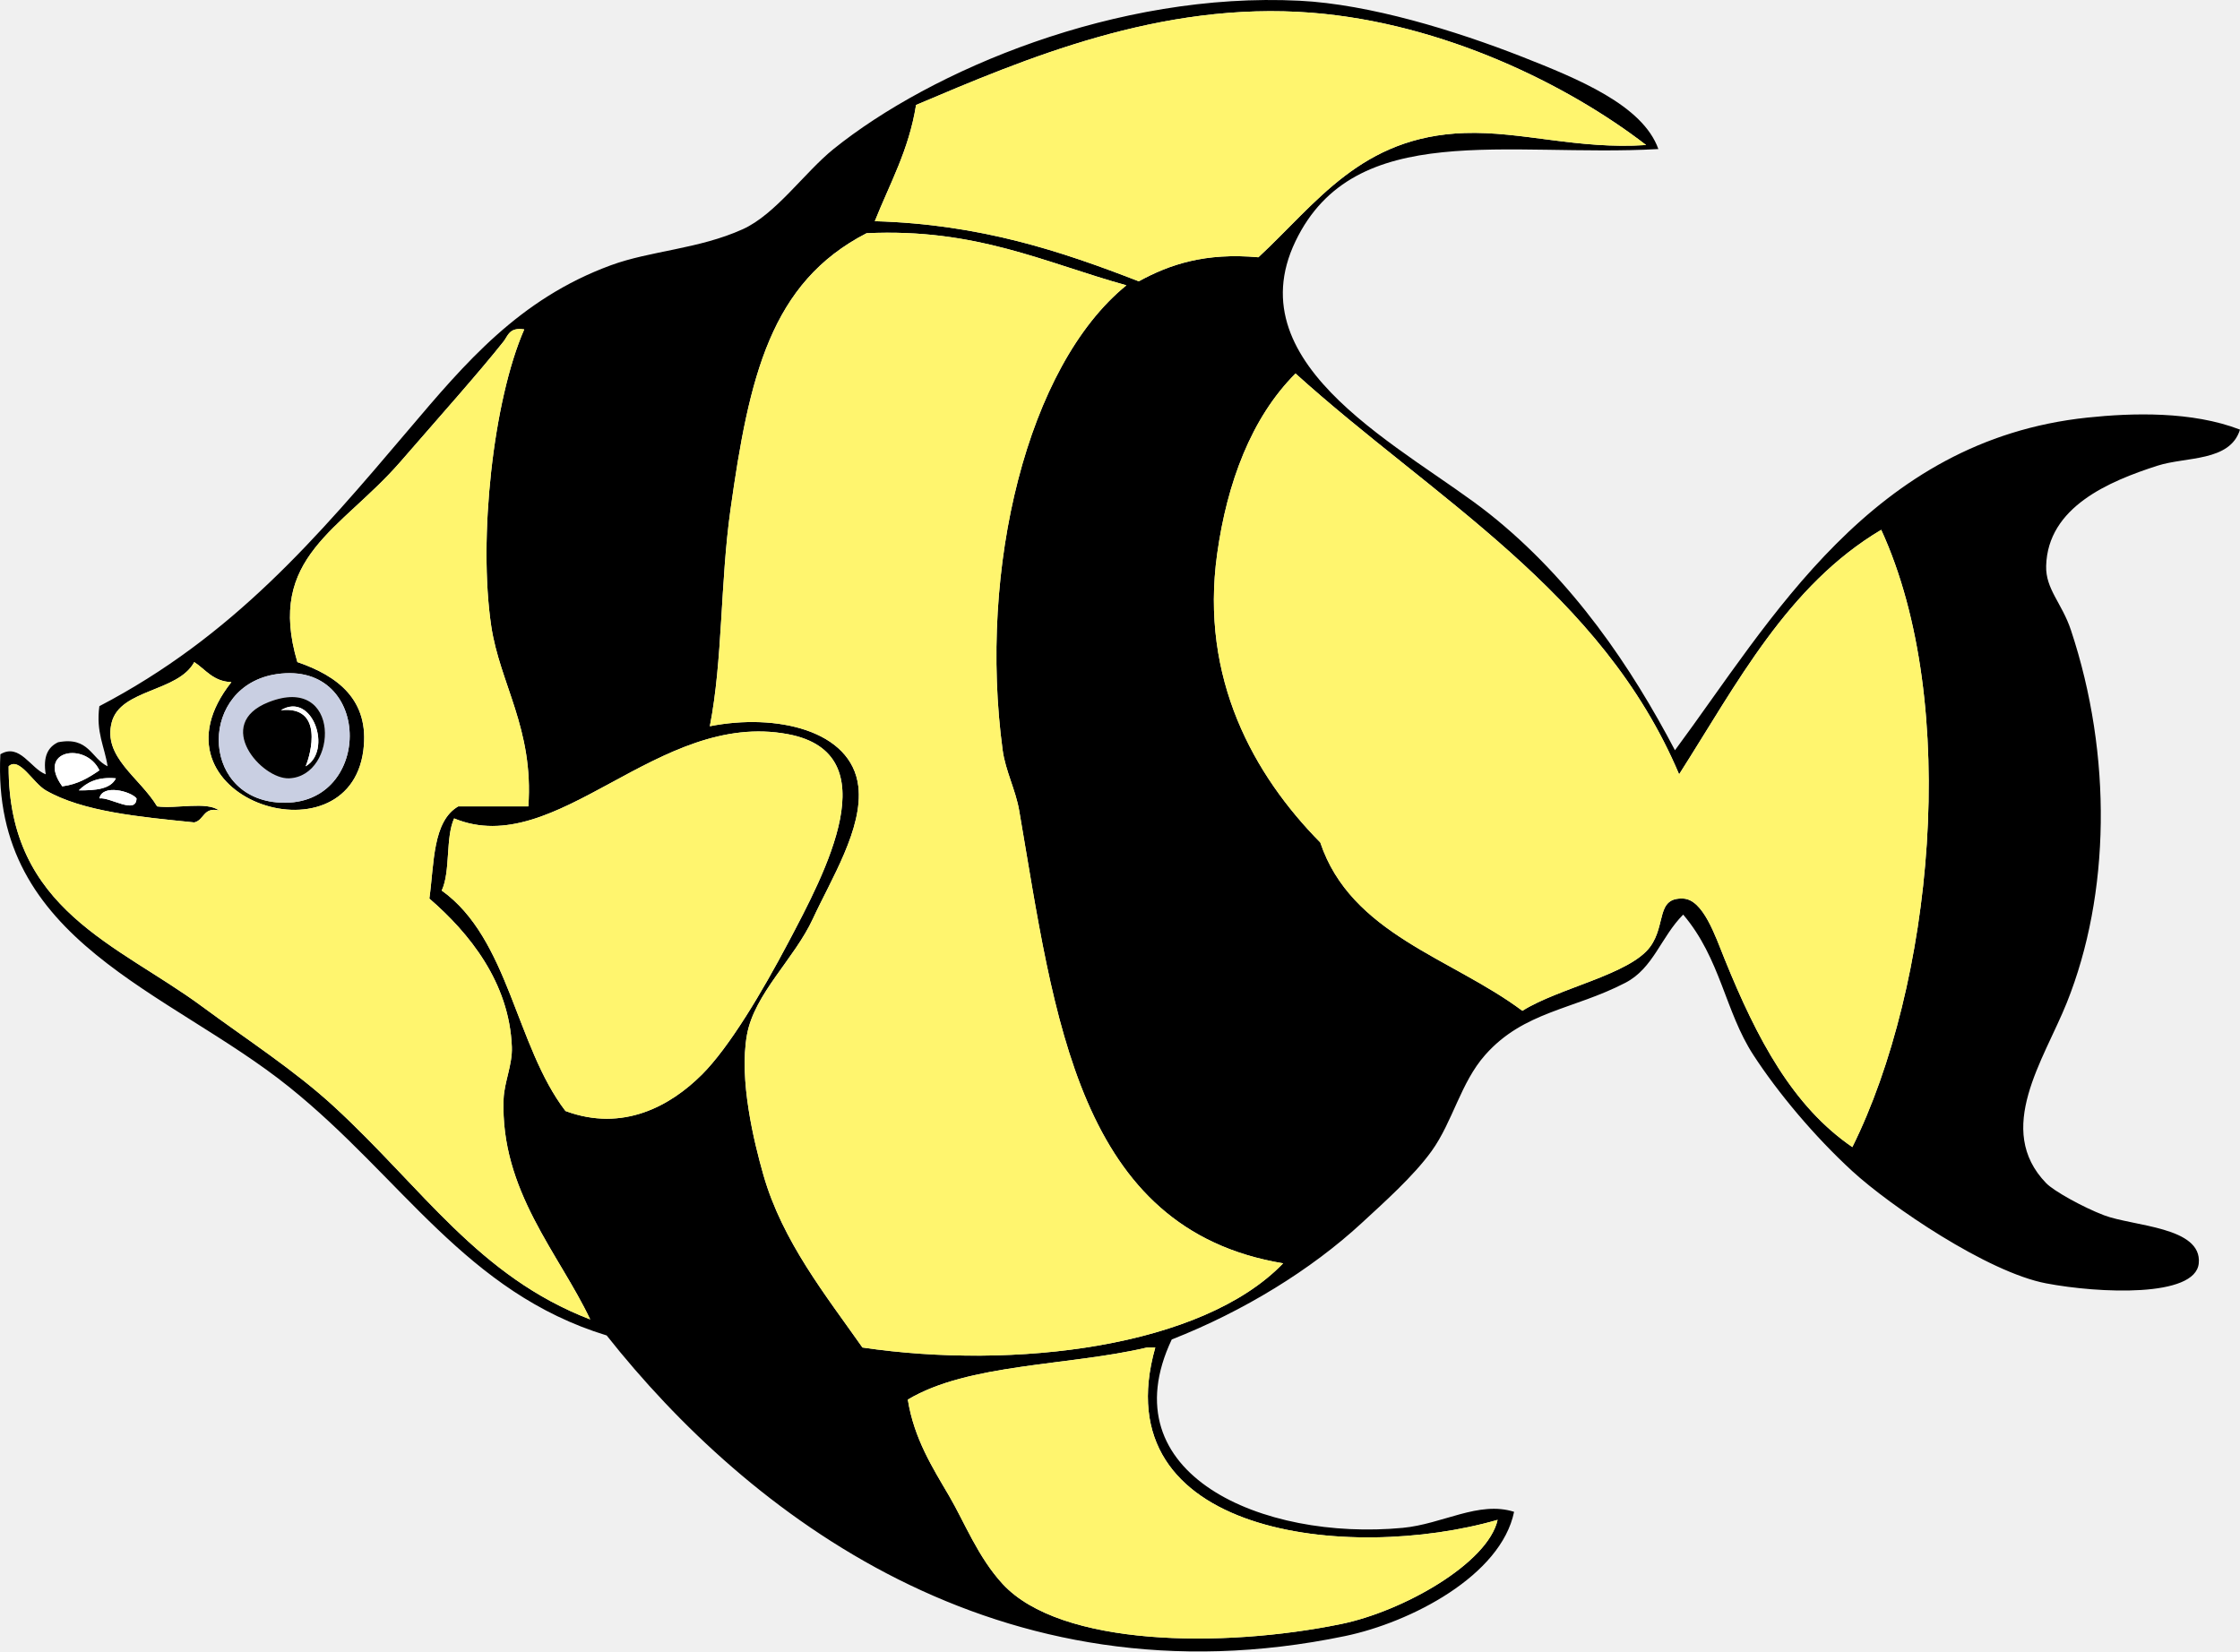
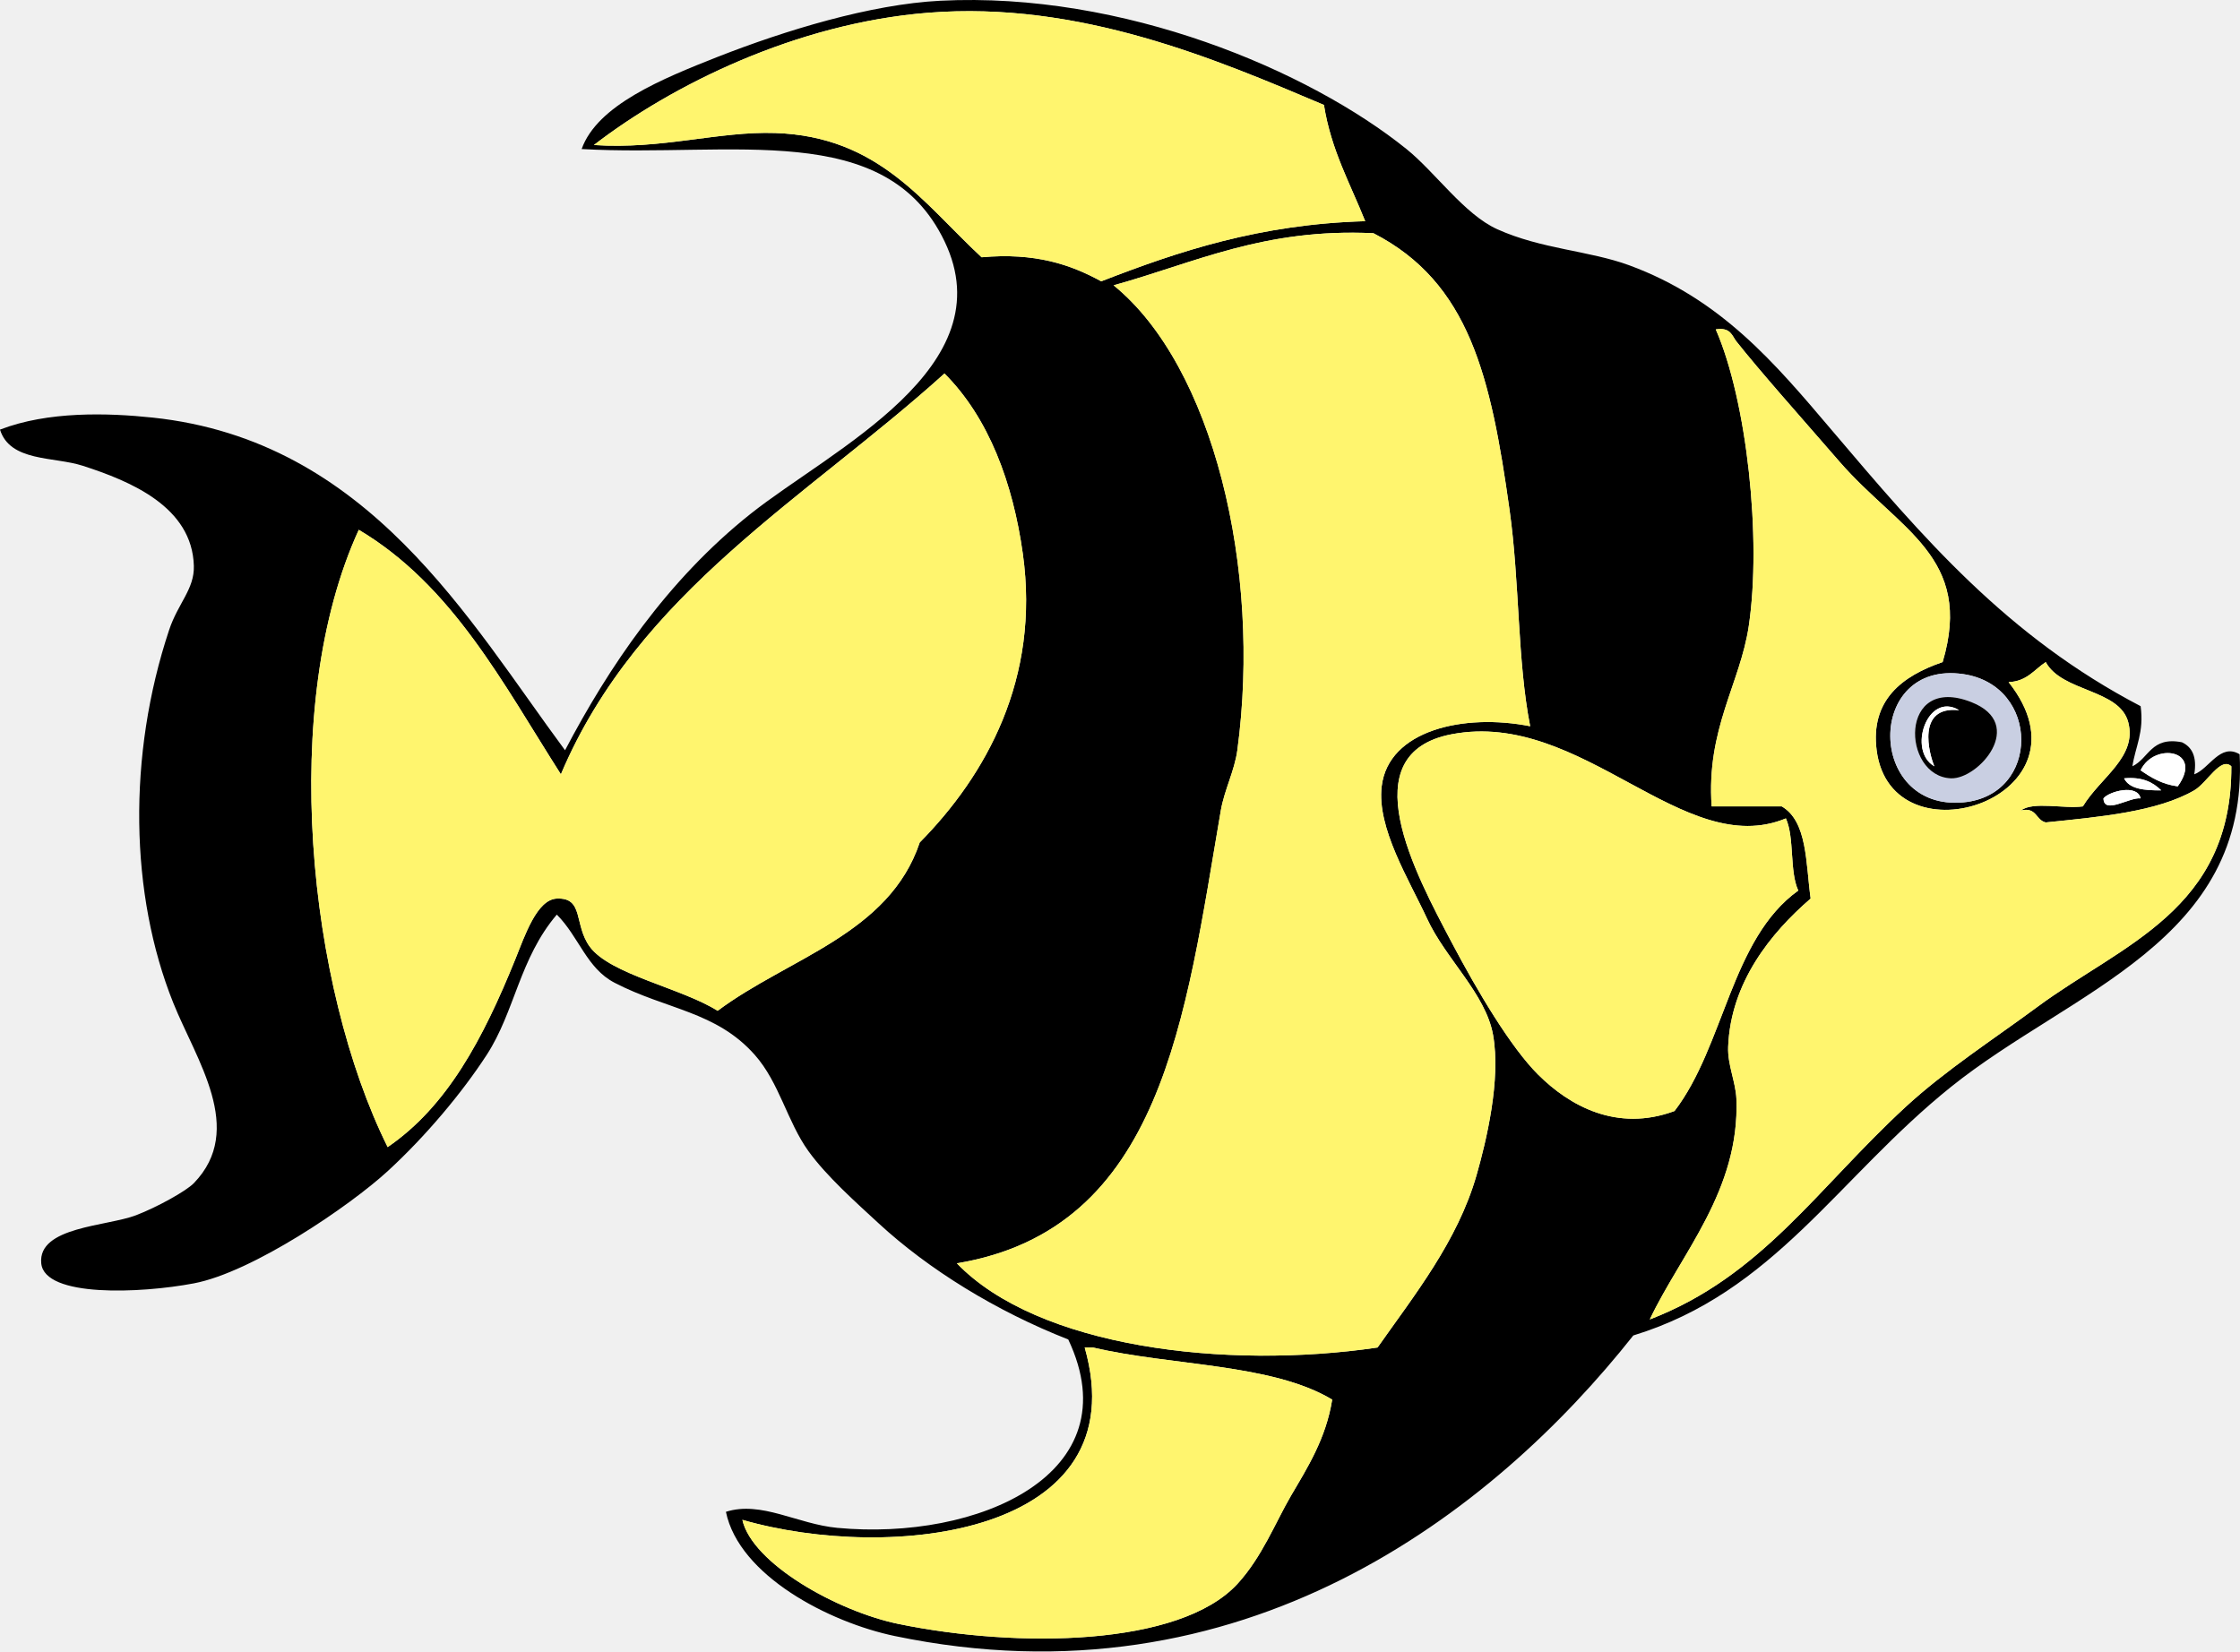
<svg xmlns="http://www.w3.org/2000/svg" id="Layer_1" xml:space="preserve" overflow="visible" viewBox="0 0 276.199 203.658" version="1.1" enable-background="new 0 0 578.2 438.658" width="276.199" height="203.658">
  <defs id="defs13" />
-   <g clip-rule="evenodd" fill-rule="evenodd" id="g13" transform="matrix(0.4776888,0,0,0.4642755,0.00399441,6.8245294e-4)">
+   <g clip-rule="evenodd" fill-rule="evenodd" id="g13" transform="matrix(-0.4776888,0,0,0.4642755,276.1954,6.8245294e-4)">
    <path d="m 428.08,39.587 c -38.888,2.249 -78.445,-8.139 -93.688,24.487 -15.711,33.627 29.191,55.348 50.038,72.396 21.58,17.646 36.708,40.851 47.909,62.813 24.767,-34.396 50.699,-82.312 106.46,-88.366 11.619,-1.261 27.01,-1.727 39.392,3.194 -2.59,8.59 -13.925,7.143 -21.292,9.582 -12.52,4.144 -28.328,10.971 -28.746,26.617 -0.166,6.187 4.083,9.903 6.388,17.034 10.769,33.308 10.141,70.26 -1.065,99.013 -5.927,15.21 -18.749,33.631 -5.322,47.909 1.975,2.101 9.516,6.396 14.905,8.518 7.552,2.972 25.4,3.038 24.486,12.775 -0.855,9.113 -25.669,8.005 -39.392,5.322 -15.144,-2.957 -40.279,-20.583 -50.039,-29.81 -9.821,-9.285 -19.193,-20.807 -25.551,-30.874 -7.3,-11.562 -8.446,-25.583 -18.099,-37.264 -5.746,5.932 -7.681,14.238 -14.905,18.1 -13.406,7.164 -26.216,7.565 -36.198,19.164 -6.355,7.384 -8.357,17.707 -13.841,25.552 -4.655,6.66 -12.379,13.727 -18.099,19.162 -12.958,12.317 -30.434,23.397 -48.974,30.875 -16.475,35.853 23.49,53.547 59.62,50.039 10.303,-1.001 19.648,-7.256 28.746,-4.259 -3.386,16.931 -26.609,29.36 -43.65,33.005 -89.616,19.158 -154.31,-32.694 -190.57,-79.85 -36.36,-11.434 -52.799,-41.888 -81.979,-66.008 -31.01,-25.634 -77.02,-38.588 -74.525,-88.366 5,-3.088 7.845,3.865 11.711,5.324 -0.753,-4.658 0.556,-7.252 3.194,-8.517 7.968,-1.581 8.495,4.281 12.775,6.387 -0.777,-5.255 -3.051,-9.016 -2.129,-15.97 34.473,-18.514 56.163,-44.729 79.849,-73.46 14.533,-17.629 28.487,-34.695 52.167,-43.65 10.287,-3.89 22.698,-4.284 34.069,-9.582 8.51,-3.965 15.963,-15.11 23.422,-21.293 25.165,-20.858 73.05,-41.841 120.3,-39.392 18.061,0.936 40.082,7.883 57.49,14.905 14.23,5.78 31.11,12.799 35.13,24.529 z M 338.66,3.389 c -39.196,-3.217 -74.453,12.399 -102.21,24.487 -1.849,11.991 -6.788,20.892 -10.646,30.875 27.235,0.8 48.104,7.966 68.138,15.969 7.932,-4.489 17.167,-7.675 30.875,-6.388 15.068,-14.377 26.493,-32.081 53.233,-33.004 14.729,-0.509 29.179,4.406 46.843,3.194 -20.14,-15.983 -52.3,-32.347 -86.23,-35.133 z M 223.67,61.945 c -24.774,13.116 -30.306,38.056 -35.133,73.461 -2.649,19.427 -1.982,39.954 -5.323,57.491 17.068,-3.483 36.599,1.021 38.327,15.97 1.285,11.11 -7.055,24.729 -11.711,35.133 -4.78,10.68 -15.13,19.939 -17.035,30.875 -2.07,11.895 1.733,28.197 4.259,37.262 4.896,17.571 16.089,31.924 25.551,45.78 39.246,5.968 87.706,-0.054 108.59,-22.357 -53.079,-9.079 -58.954,-65.294 -68.137,-120.31 -0.901,-5.394 -3.547,-10.552 -4.259,-15.97 -6.338,-48.23 6.318,-102.1 31.94,-123.5 -20.99,-5.968 -38.72,-15.217 -67.07,-13.835 z M 129.98,90.69 c -5.889,7.676 -16.4,19.845 -26.616,31.94 -15.408,18.242 -34.699,25.285 -26.616,53.232 10.375,3.658 18.691,10.035 17.034,23.422 -3.801,30.706 -57.524,12.416 -34.069,-18.099 -4.76,-0.208 -6.603,-3.333 -9.582,-5.323 -4.195,7.993 -19.029,7.12 -21.293,15.97 -2.37,9.261 7.195,14.654 11.711,22.357 4.988,0.689 12.749,-1.392 15.97,1.064 -4.12,-0.925 -3.787,2.601 -6.388,3.194 -13.85,-1.45 -28.75,-2.812 -38.328,-8.517 -3.318,-1.978 -6.836,-9.057 -9.582,-6.389 -0.139,38.222 28.245,47.293 50.039,63.879 11.093,8.442 23.794,16.863 34.069,26.617 22.878,21.715 37.162,45.006 66.008,56.426 -8.057,-17.521 -23.261,-34.253 -22.358,-58.556 0.169,-4.534 2.309,-9.057 2.129,-13.841 -0.641,-17.091 -10.996,-30.254 -21.293,-39.392 1.266,-9.381 0.807,-20.486 7.453,-24.487 h 18.099 c 1.421,-20.612 -7.374,-32.626 -9.582,-47.909 -3.358,-23.245 0.472,-59.856 8.518,-78.783 -3.86,-0.638 -4.2,1.748 -5.32,3.203 z m 204.42,8.518 c -11.421,11.731 -17.68,29.094 -20.229,47.909 -4.49,33.142 9.482,58.784 26.616,76.655 7.931,24.364 33.924,30.665 52.167,44.714 9.377,-6.086 27.762,-9.639 33.005,-17.033 4.153,-5.859 1.434,-13.11 8.518,-12.776 5.136,0.241 8.258,9.891 10.646,15.969 8.432,21.46 17.671,39.231 33.003,50.039 20.587,-42.596 28.174,-117.51 7.453,-163.96 -24.219,14.819 -37.221,40.853 -52.167,64.943 -19.94,-48.55 -63.53,-73.45 -99.01,-106.46 z M 71.43,213.118 c 24.917,2.343 25.302,-37.868 0,-34.068 -19.916,3 -20.017,32.19 0,34.07 z m 109.66,72.4 c 7.188,-7.353 15.722,-22.208 22.358,-35.133 9.568,-18.637 26.085,-50.25 0,-55.361 -33.663,-6.597 -59.759,33.663 -86.237,22.357 -2.262,5.191 -0.886,14.019 -3.193,19.165 17.373,12.791 19.057,41.272 31.939,58.556 14.93,5.7 27.21,-1.5 35.13,-9.6 z M 16.07,208.868 c 4.06,-0.553 6.878,-2.349 9.582,-4.259 -3.504,-7.62 -16.401,-5.42 -9.582,4.26 z m 4.258,1.06 c 4.291,0.032 8.212,-0.306 9.582,-3.194 -4.707,-0.45 -7.462,1.05 -9.582,3.19 z m 5.323,2.13 c 2.841,-0.37 9.513,4.424 9.582,0 -1.43,-1.86 -8.791,-3.9 -9.582,0 z m 208.67,159.7 c 1.604,10.388 6.451,18.178 10.646,25.552 3.979,6.993 7.472,16.324 13.84,23.423 14.929,16.639 56.772,17.067 87.301,10.646 16.05,-3.376 37.946,-16.146 40.457,-27.681 -38.222,11.331 -102.14,4.185 -88.366,-45.78 h -2.129 c -20.29,4.91 -46.17,4.22 -61.75,13.84 z" id="path1" />
    <path fill="#fff56e" d="m 424.89,38.523 c -17.664,1.212 -32.113,-3.703 -46.843,-3.194 -26.74,0.923 -38.165,18.626 -53.233,33.004 -13.708,-1.287 -22.942,1.898 -30.875,6.388 -20.034,-8.003 -40.903,-15.169 -68.138,-15.969 3.858,-9.983 8.798,-18.884 10.646,-30.875 27.753,-12.088 63.01,-27.705 102.21,-24.487 33.93,2.785 66.09,19.149 86.23,35.133 z" id="path2" />
    <path fill="#fff56e" d="m 290.75,75.785 c -25.622,21.394 -38.278,75.269 -31.94,123.5 0.712,5.418 3.358,10.576 4.259,15.97 9.183,55.012 15.058,111.23 68.137,120.31 -20.888,22.304 -69.348,28.325 -108.59,22.357 -9.462,-13.856 -20.656,-28.209 -25.551,-45.78 -2.526,-9.064 -6.33,-25.367 -4.259,-37.262 1.904,-10.936 12.255,-20.195 17.035,-30.875 4.656,-10.404 12.996,-24.023 11.711,-35.133 -1.728,-14.948 -21.258,-19.453 -38.327,-15.97 3.34,-17.537 2.674,-38.064 5.323,-57.491 4.827,-35.405 10.359,-60.345 35.133,-73.461 28.35,-1.386 46.08,7.863 67.08,13.836 z" id="path3" />
    <path fill="#fff56e" d="m 135.31,87.497 c -8.046,18.927 -11.876,55.539 -8.518,78.783 2.208,15.283 11.002,27.297 9.582,47.909 h -18.099 c -6.646,4.001 -6.187,15.106 -7.453,24.487 10.297,9.138 20.652,22.301 21.293,39.392 0.18,4.784 -1.96,9.307 -2.129,13.841 -0.903,24.303 14.301,41.035 22.358,58.556 -28.846,-11.42 -43.13,-34.711 -66.008,-56.426 C 76.061,284.285 63.359,275.864 52.267,267.422 30.474,250.836 2.089,241.765 2.228,203.543 c 2.746,-2.668 6.264,4.411 9.582,6.389 9.578,5.705 24.478,7.066 38.328,8.517 2.601,-0.593 2.268,-4.119 6.388,-3.194 -3.221,-2.457 -10.981,-0.375 -15.97,-1.064 -4.516,-7.703 -14.081,-13.096 -11.711,-22.357 2.264,-8.85 17.098,-7.977 21.293,-15.97 2.979,1.99 4.822,5.115 9.582,5.323 -23.454,30.51 30.269,48.8 34.07,18.09 1.657,-13.387 -6.659,-19.764 -17.034,-23.422 -8.083,-27.947 11.208,-34.99 26.616,-53.232 10.216,-12.095 20.727,-24.264 26.616,-31.94 1.11,-1.455 1.45,-3.841 5.32,-3.193 z" id="path4" />
    <path fill="#fff56e" d="m 433.41,205.67 c 14.946,-24.09 27.948,-50.125 52.167,-64.943 20.721,46.446 13.134,121.36 -7.453,163.96 -15.332,-10.808 -24.571,-28.579 -33.003,-50.039 -2.389,-6.078 -5.511,-15.728 -10.646,-15.969 -7.084,-0.334 -4.364,6.917 -8.518,12.776 -5.243,7.395 -23.628,10.947 -33.005,17.033 -18.243,-14.05 -44.236,-20.351 -52.167,-44.714 -17.134,-17.871 -31.106,-43.513 -26.616,-76.655 2.549,-18.815 8.808,-36.178 20.229,-47.909 35.48,33.009 79.07,57.909 99.01,106.46 z" id="path5" />
    <path fill="#c9cfe2" d="m 71.429,179.06 c 25.302,-3.8 24.917,36.411 0,34.068 -20.017,-1.89 -19.916,-31.08 0,-34.07 z m 3.193,27.68 c 12.763,-0.566 13.505,-27.901 -5.323,-20.229 -14.332,5.84 -1.778,20.54 5.323,20.23 z" id="path6" />
    <path fill="#fff56e" d="m 145.95,295.1 c -12.882,-17.283 -14.566,-45.765 -31.939,-58.556 2.308,-5.146 0.932,-13.974 3.193,-19.165 26.478,11.306 52.574,-28.954 86.237,-22.357 26.085,5.111 9.568,36.725 0,55.361 -6.636,12.925 -15.169,27.78 -22.358,35.133 -7.91,8.11 -20.19,15.31 -35.13,9.59 z" id="path7" />
    <path fill="#ffffff" d="m 25.648,204.61 c -2.703,1.91 -5.521,3.706 -9.582,4.259 -6.818,-9.68 6.079,-11.88 9.582,-4.26 z" id="path8" />
    <path fill="#ffffff" d="m 29.907,206.74 c -1.37,2.889 -5.291,3.226 -9.582,3.194 2.12,-2.14 4.875,-3.64 9.582,-3.19 z" id="path9" />
    <path fill="#ffffff" d="m 35.23,212.06 c -0.069,4.424 -6.741,-0.37 -9.582,0 0.791,-3.9 8.152,-1.86 9.582,0 z" id="path10" />
    <path fill="#fff56e" d="m 296.07,357.92 h 2.129 c -13.774,49.965 50.145,57.111 88.366,45.78 -2.511,11.534 -24.407,24.305 -40.457,27.681 -30.529,6.421 -72.372,5.992 -87.301,-10.646 -6.369,-7.099 -9.862,-16.43 -13.84,-23.423 -4.195,-7.374 -9.042,-15.164 -10.646,-25.552 15.58,-9.62 41.46,-8.93 61.75,-13.84 z" id="path11" />
    <path d="m 69.299,186.51 c 18.828,-7.672 18.085,19.663 5.323,20.229 -7.101,0.31 -19.655,-14.39 -5.323,-20.23 z m 9.582,17.03 c 7.018,-4.111 1.804,-19.975 -6.389,-14.905 11.144,-1.25 7.727,11.72 6.389,14.9 z" id="path12" />
    <path fill="#ffffff" d="m 72.493,188.64 c 8.192,-5.069 13.406,10.794 6.389,14.905 1.337,-3.18 4.754,-16.15 -6.389,-14.9 z" id="path13" />
  </g>
</svg>
